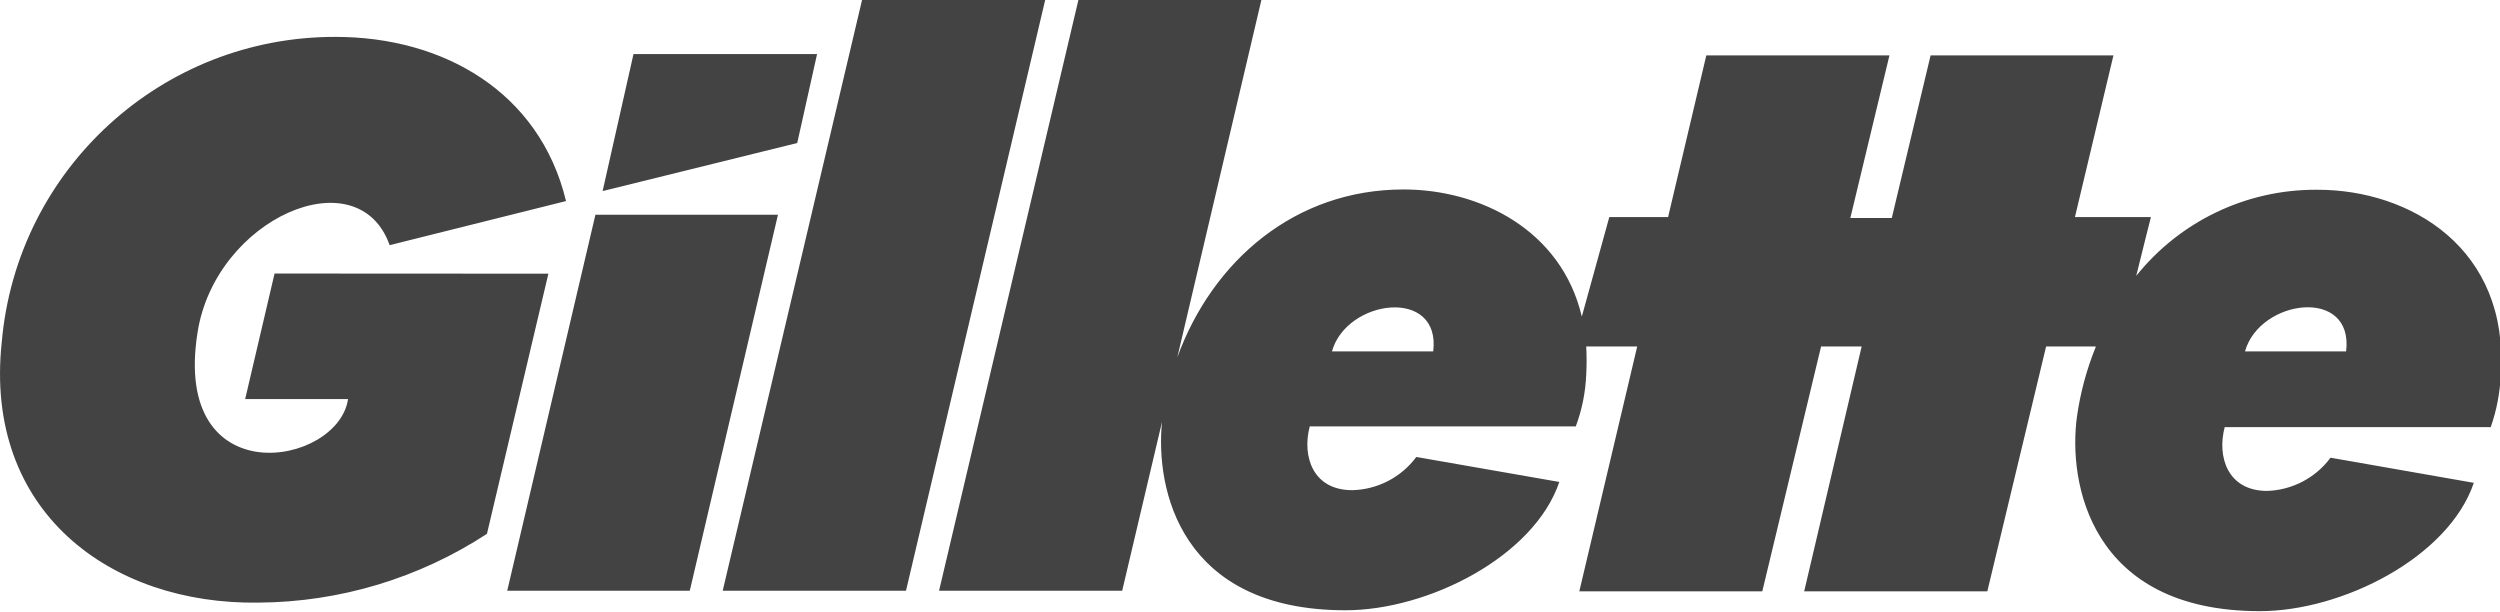
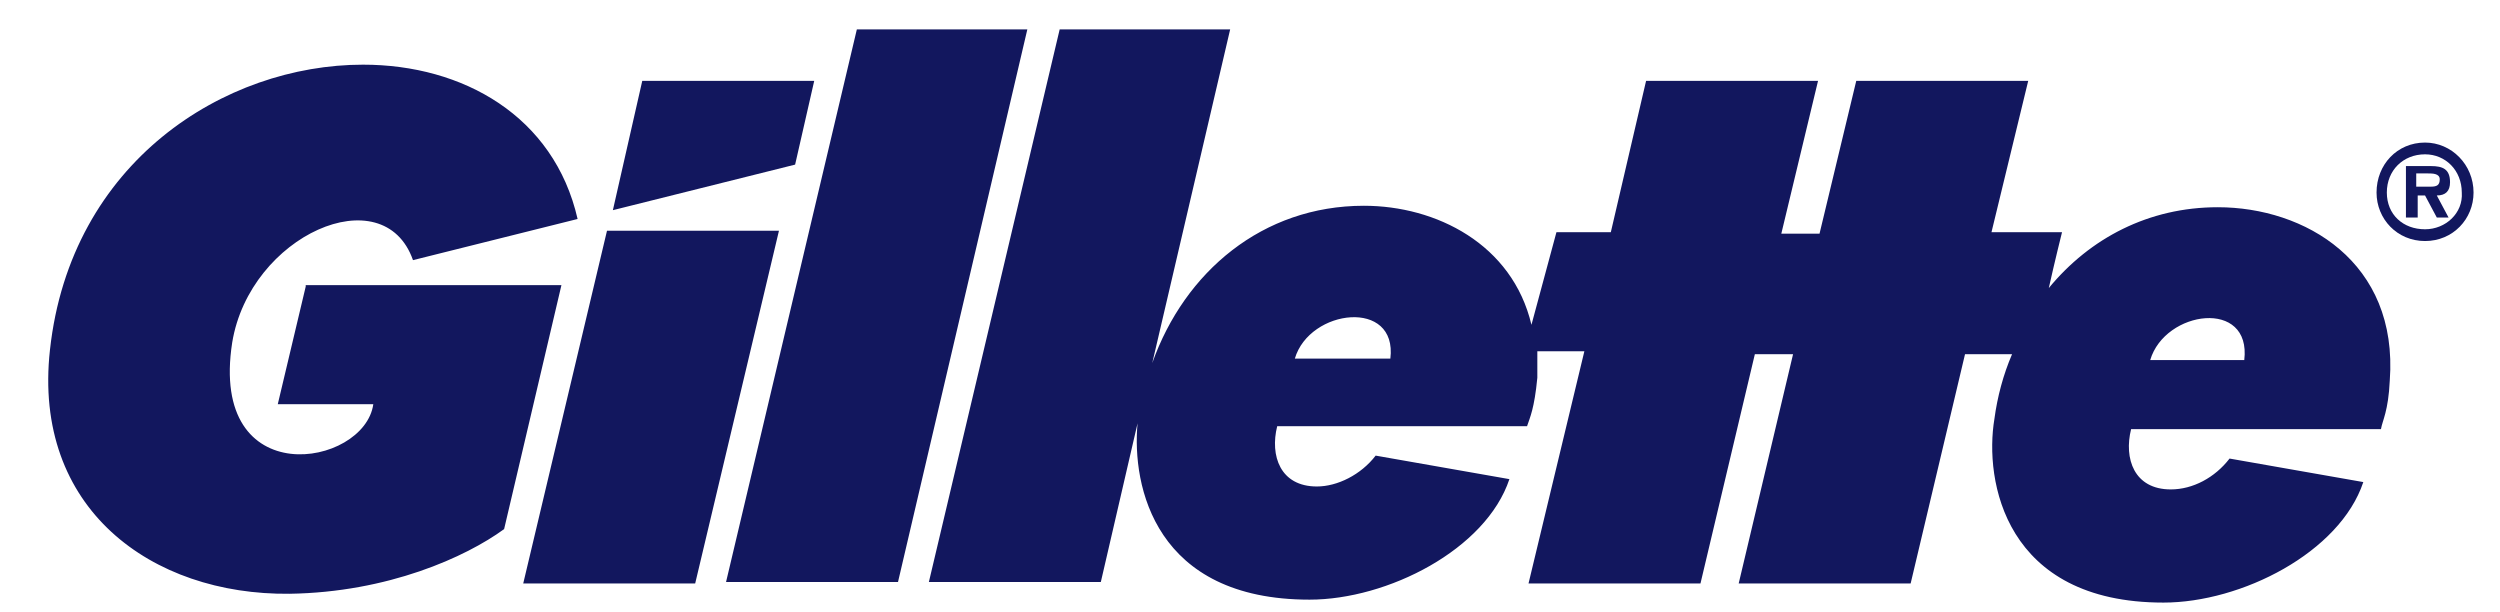
- <svg xmlns="http://www.w3.org/2000/svg" viewBox="0 0 170.09 41.58">
-   <defs>
-     <style>.cls-1{fill:#434343;}</style>
-   </defs>
-   <g id="Capa_2" data-name="Capa 2">
-     <g id="Layer_1" data-name="Layer 1">
-       <path class="cls-1" d="M18.68,18.61l-2,8.54h7c-.67,4.59-12,6.56-10.24-4.53,1.21-7.76,10.92-12,13.07-5.94l12-3C36.71,6.21,30.11,2.51,22.84,2.51A22.74,22.74,0,0,0,.12,23.27C-1.12,34.81,7.53,41.15,17.58,41a28.75,28.75,0,0,0,15.55-4.68l4.18-17.7Zm21.83-4-6,25.58H46.93l6-25.58ZM58.65,0,49.17,40.19H61.64L71.11,0ZM55.59,3.68H43.1L41,13,54.24,9.73Zm102,9.23a15.62,15.62,0,0,0-12.25,5.86c.46-1.88,1-4,1-4h-5.17l2.62-11H131.35l-2.64,11.06h-2.82l2.66-11.06H116.09l-2.6,11-4,0-1.87,6.77c-1.38-5.88-6.91-8.65-12.13-8.65-7.39,0-13,4.86-15.39,11.42L85.82,0H73.37L63.89,40.19H76.35L79.06,28.7c-.47,4.58,1.26,12.82,12.48,12.82,5.63,0,12.83-3.65,14.55-8.73l-9.73-1.7A5.59,5.59,0,0,1,92,33.35c-2.67,0-3.43-2.29-2.89-4.34l18.1,0a11.41,11.41,0,0,0,.71-3.51,17.56,17.56,0,0,0,0-1.93h3.47l-3.94,16.66h12.45l4-16.66h2.76l-3.91,16.66h12.46l4-16.66h3.37a.1.1,0,0,0,0,.05,20,20,0,0,0-1.27,4.71v0c-.62,4.46.87,13.25,12.44,13.25,5.62,0,12.84-3.66,14.56-8.73l-9.75-1.71a5.59,5.59,0,0,1-4.31,2.26c-2.67,0-3.43-2.29-2.89-4.34h18.1a12.3,12.3,0,0,0,.68-3.54c.6-8.64-6.17-12.61-12.45-12.61m-60.18,11-6.89,0c1-3.58,7.43-4.39,6.89,0m62.11,0h-6.88c1-3.58,7.42-4.41,6.88,0" />
+ <svg xmlns="http://www.w3.org/2000/svg" version="1.1" id="Capa_1" x="0px" y="0px" viewBox="0 0 170.1 41.6" style="enable-background:new 0 0 170.1 41.6;" xml:space="preserve">
+   <style type="text/css">
+ 	.st0{fill-rule:evenodd;clip-rule:evenodd;fill:#12175E;}
+ 	.st1{fill:#12175E;}
+ </style>
+   <g>
+     <g>
+       <path class="st0" d="M165,16.4c1.9,0,3.3-1.5,3.3-3.3c0-1.9-1.5-3.4-3.3-3.4c-1.9,0-3.3,1.5-3.3,3.4    C161.7,14.9,163.1,16.4,165,16.4L165,16.4L165,16.4L165,16.4z M165,15.6c-1.5,0-2.6-1-2.6-2.5c0-1.5,1.1-2.6,2.6-2.6    c1.4,0,2.5,1.1,2.5,2.6C167.6,14.5,166.4,15.6,165,15.6L165,15.6L165,15.6L165,15.6z M165.8,13.3c0.6,0,0.9-0.3,0.9-0.9    c0-0.9-0.5-1.1-1.3-1.1h-1.7v3.5h0.8v-1.5h0.5l0.8,1.5h0.8L165.8,13.3L165.8,13.3L165.8,13.3L165.8,13.3z M164.4,12.7v-0.9h0.8    c0.3,0,0.8,0,0.8,0.4c0,0.4-0.2,0.5-0.6,0.5H164.4L164.4,12.7L164.4,12.7z" />
    </g>
+     <path class="st1" d="M20.8,19.5l-1.9,8h6.5c-0.6,4.3-11.2,6.1-9.6-4.2C17,16,26.1,12,28.1,17.7l11.2-2.8c-1.6-7-7.8-10.5-14.6-10.5   c-9.4,0-19.9,6.6-21.3,19.4c-1.2,10.8,6.9,16.7,16.3,16.6c6.7-0.1,12-2.5,14.6-4.4l3.9-16.6H20.8z M41.3,15.7l-5.7,24h11.7l5.7-24   H41.3z M58.3,2l-8.9,37.6h11.7L69.9,2H58.3z M55.4,5.5H43.7l-2,8.8l12.4-3.1L55.4,5.5z M150.9,14.1c-4.7,0-8.7,2.1-11.5,5.5   c0.4-1.8,0.9-3.8,0.9-3.8h-4.8L138,5.5h-11.7l-2.5,10.4h-2.6l2.5-10.4h-11.7l-2.4,10.3l-3.7,0l-1.7,6.3c-1.3-5.5-6.5-8.1-11.4-8.1   c-6.9,0-12.2,4.5-14.4,10.7L83.7,2H72.1l-8.9,37.6h11.7l2.5-10.8c-0.4,4.3,1.2,12,11.7,12c5.3,0,12-3.4,13.6-8.2l-9.1-1.6   c-1,1.3-2.6,2.1-4,2.1c-2.5,0-3.2-2.1-2.7-4.1l17,0c0.2-0.6,0.5-1.2,0.7-3.3c0-0.6,0-1.2,0-1.8h3.2L104,39.7h11.7l3.7-15.6h2.6   l-3.7,15.6h11.7l3.7-15.6h3.2c0,0,0,0,0,0c-0.6,1.4-1,2.9-1.2,4.4v0C135,32.7,136.4,41,147.2,41c5.3,0,12-3.4,13.6-8.2l-9.1-1.6   c-1,1.3-2.5,2.1-4,2.1c-2.5,0-3.2-2.1-2.7-4.1l0,0l17,0c0.1-0.6,0.5-1.2,0.6-3.3C163.2,17.8,156.8,14.1,150.9,14.1 M94.6,24.4   l-6.5,0C89.1,21,95.1,20.3,94.6,24.4 M152.7,24.5l-6.4,0C147.3,21.1,153.2,20.3,152.7,24.5" />
  </g>
</svg>
